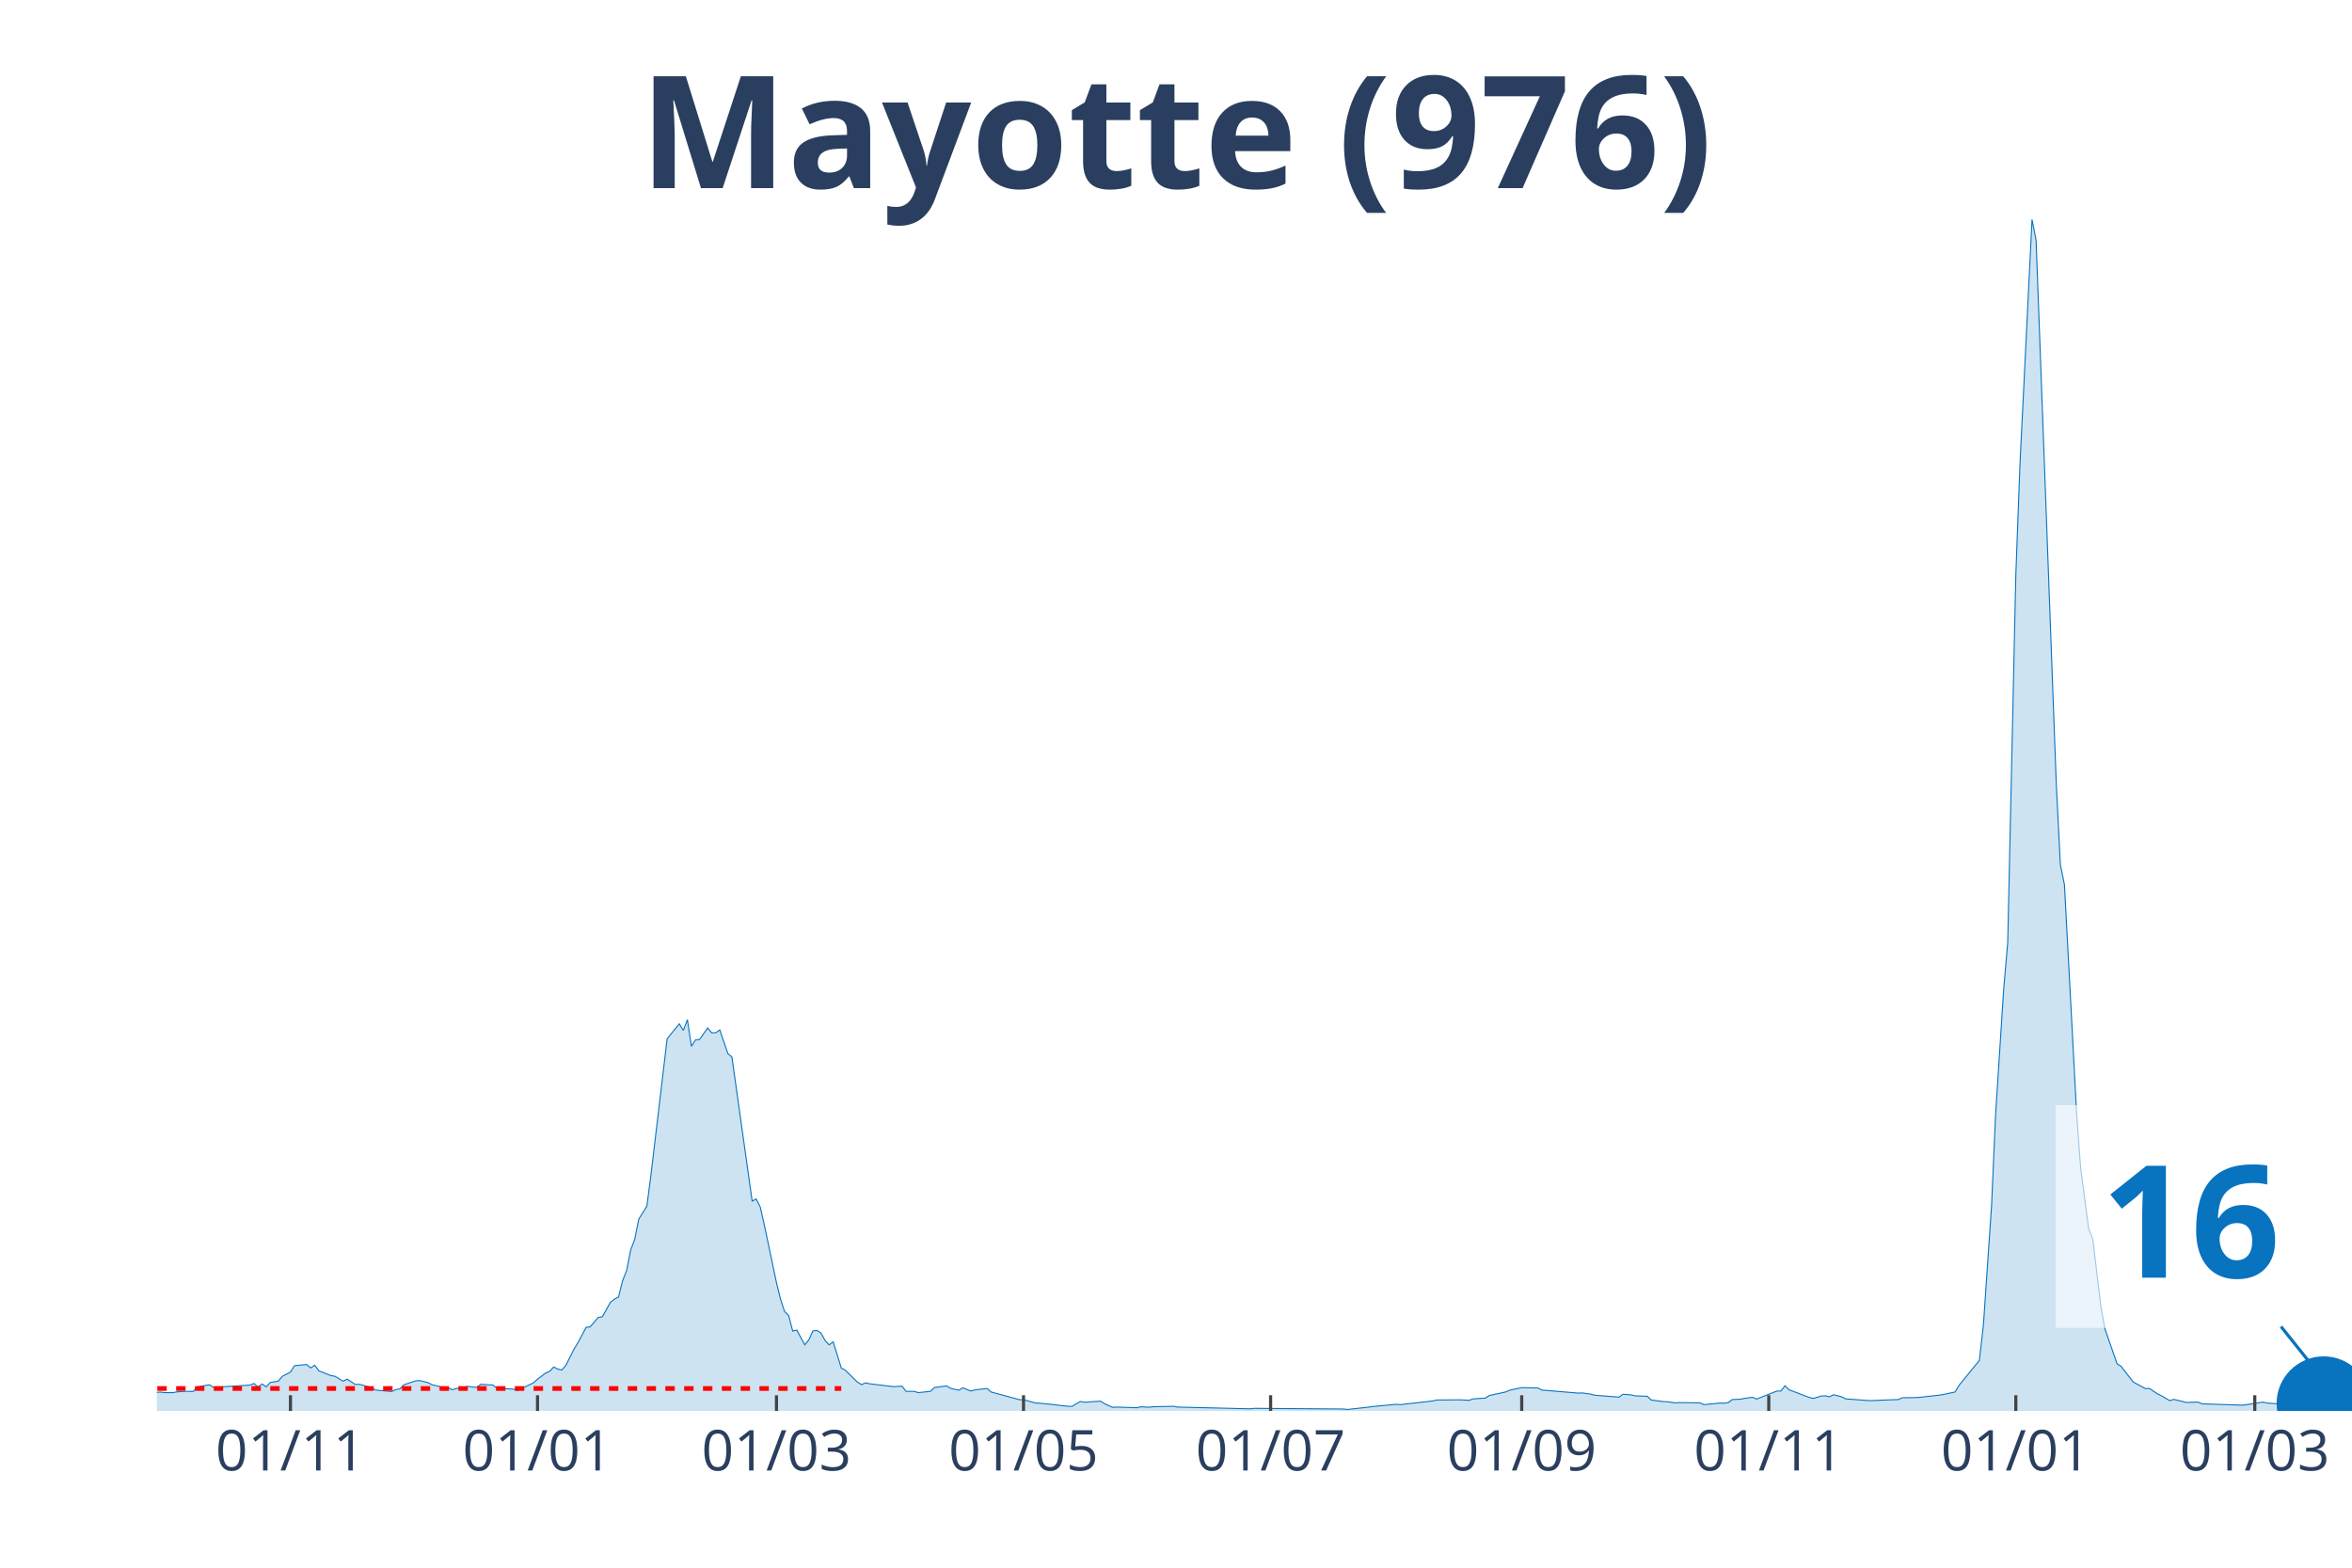
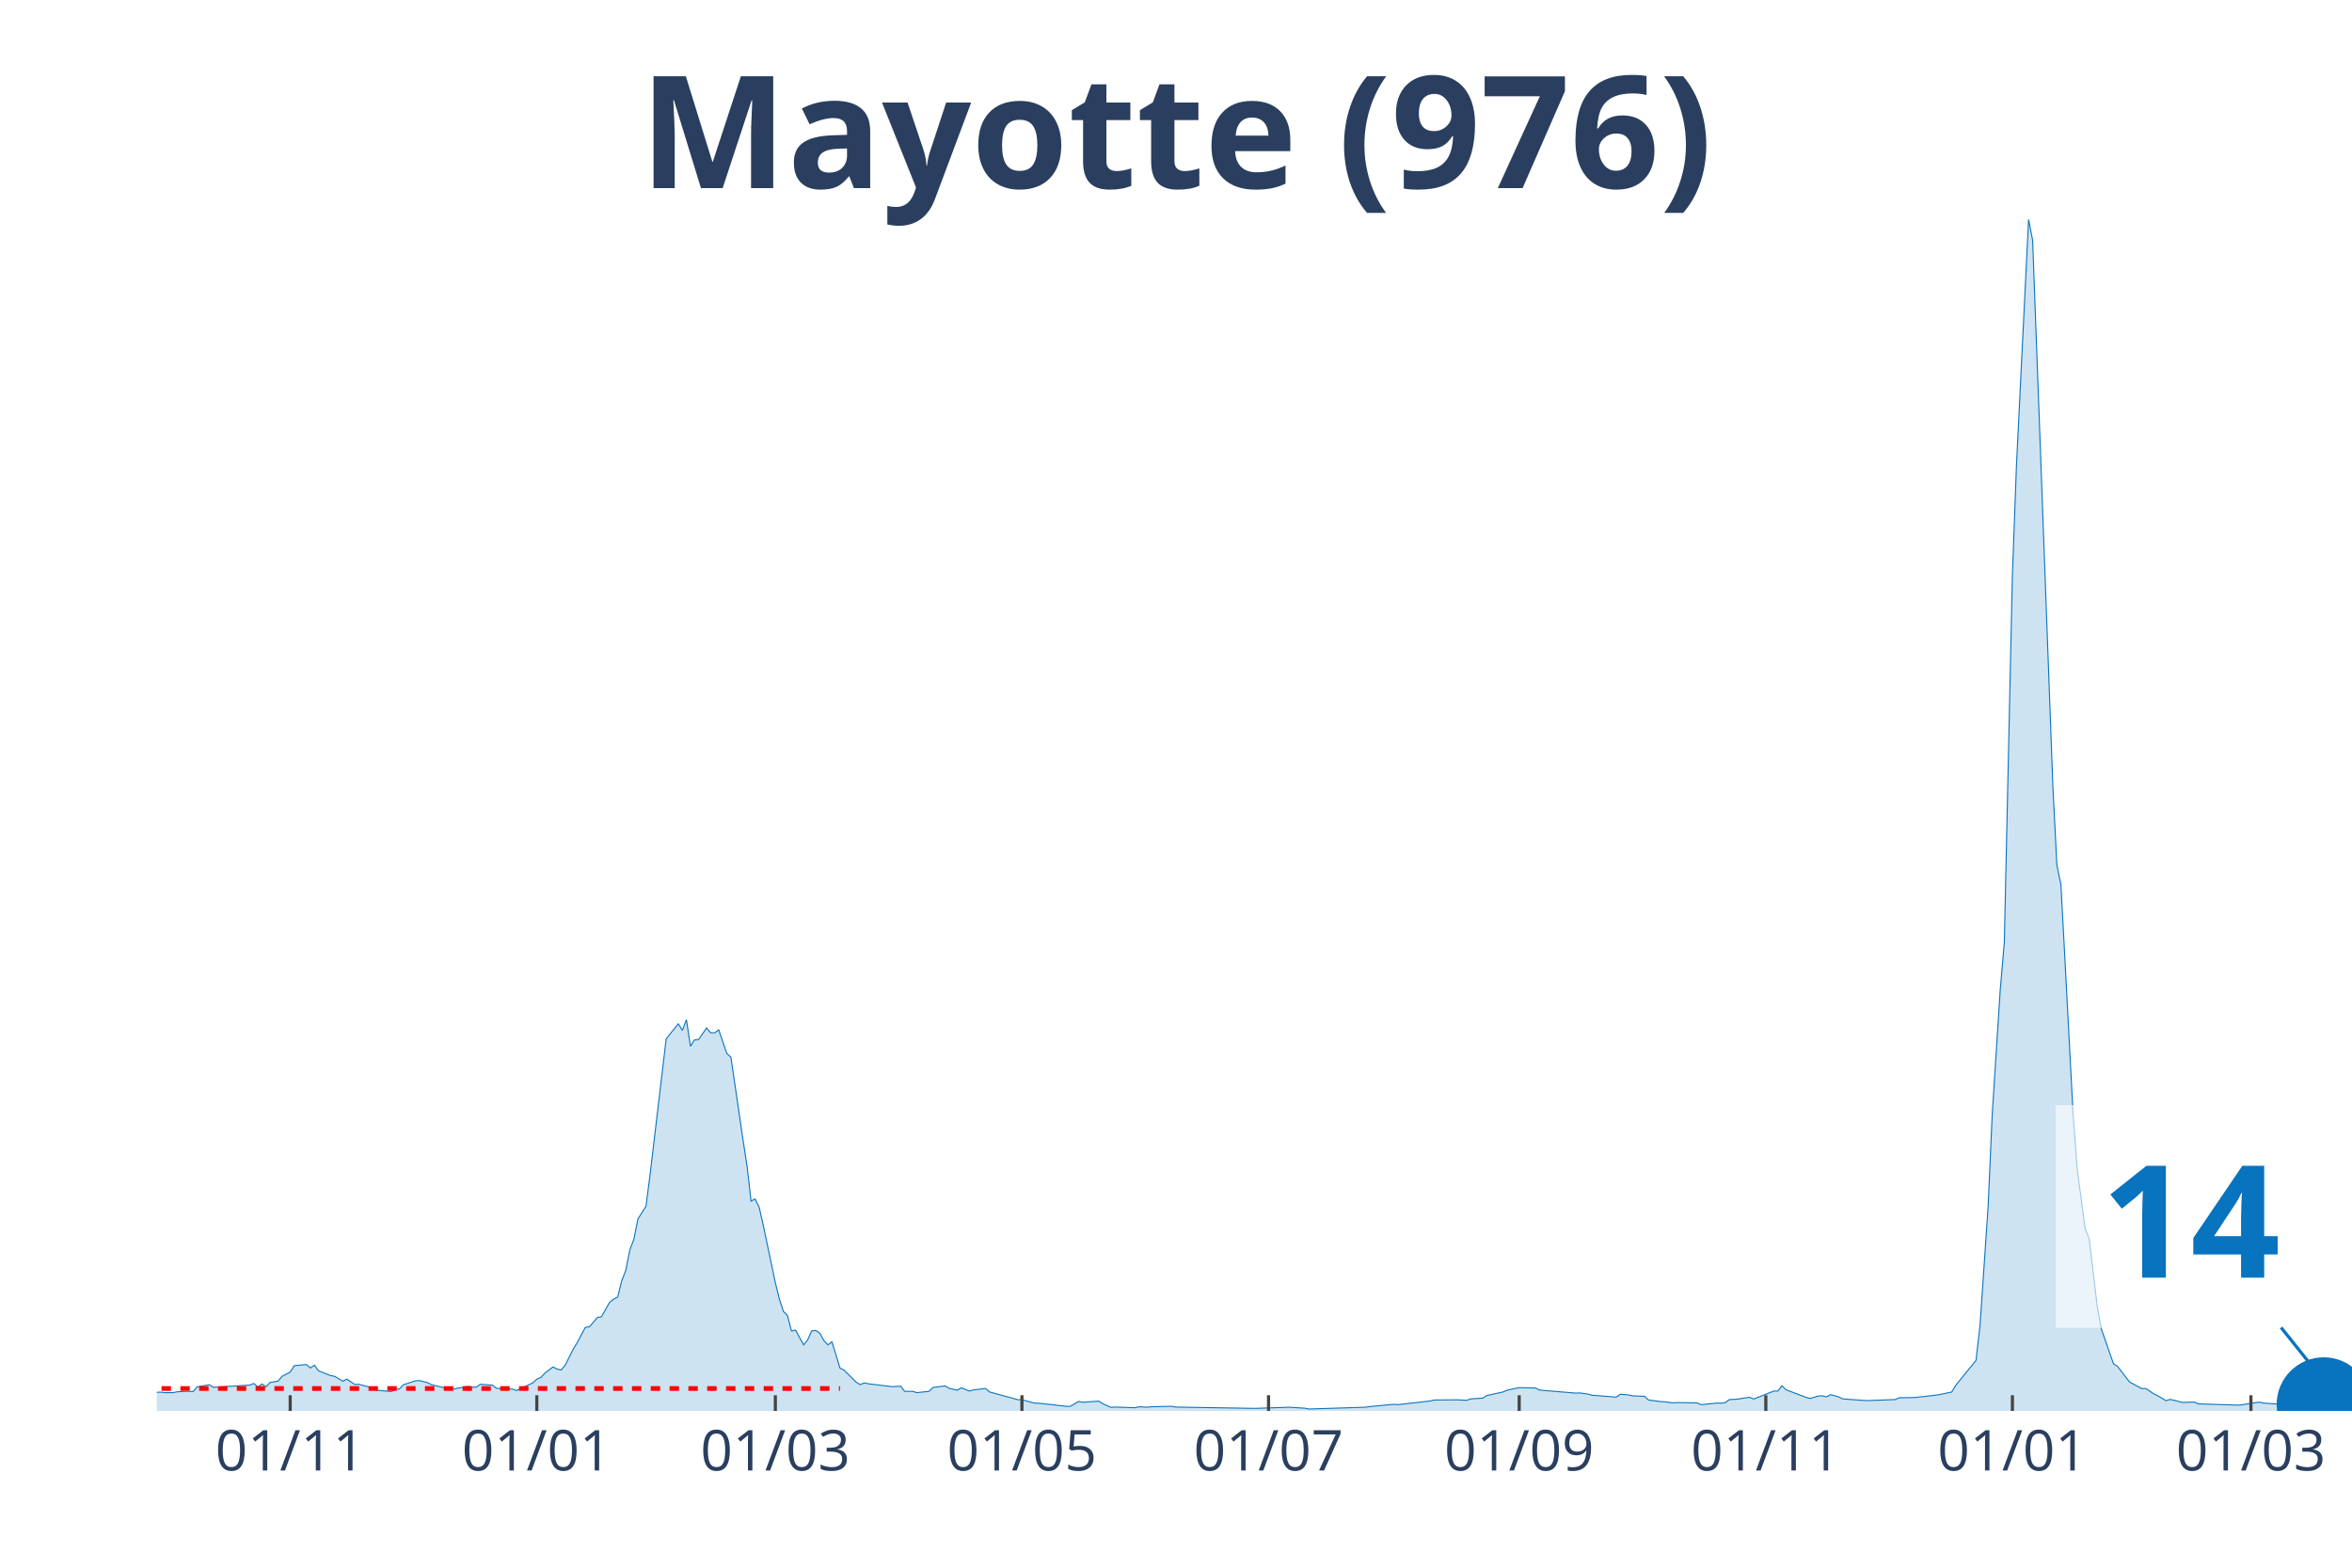
<svg xmlns="http://www.w3.org/2000/svg" class="main-svg" width="1125" height="750" style="" viewBox="0 0 750 500">
  <rect x="0" y="0" width="750" height="500" style="fill: rgb(0, 0, 0); fill-opacity: 0;" />
-   <defs id="defs-fc155b">
+   <defs id="defs-f2c381">
    <g class="clips">
-       <clipPath id="clipfc155bxyplot" class="plotclip">
+       <clipPath id="clipf2c381xyplot" class="plotclip">
        <rect width="700" height="380" />
      </clipPath>
-       <clipPath class="axesclip" id="clipfc155bx">
+       <clipPath class="axesclip" id="clipf2c381x">
        <rect x="50" y="0" width="700" height="500" />
      </clipPath>
-       <clipPath class="axesclip" id="clipfc155by">
+       <clipPath class="axesclip" id="clipf2c381y">
        <rect x="0" y="70" width="750" height="380" />
      </clipPath>
-       <clipPath class="axesclip" id="clipfc155bxy">
+       <clipPath class="axesclip" id="clipf2c381xy">
        <rect x="50" y="70" width="700" height="380" />
      </clipPath>
    </g>
    <g class="gradients" />
  </defs>
  <g class="bglayer">
    <rect class="bg" x="50" y="70" width="700" height="380" style="fill: rgb(0, 0, 0); fill-opacity: 0; stroke-width: 0;" />
  </g>
  <g class="layer-below">
    <g class="imagelayer" />
    <g class="shapelayer" />
  </g>
  <g class="cartesianlayer">
    <g class="subplot xy">
      <g class="layer-subplot">
        <g class="shapelayer" />
        <g class="imagelayer" />
      </g>
      <g class="gridlayer">
        <g class="x">
-           <path class="xgrid crisp" transform="translate(92.62,0)" d="M0,70v380" style="stroke: rgb(255, 255, 255); stroke-opacity: 1; stroke-width: 1px;" />
-           <path class="xgrid crisp" transform="translate(171.4,0)" d="M0,70v380" style="stroke: rgb(255, 255, 255); stroke-opacity: 1; stroke-width: 1px;" />
-           <path class="xgrid crisp" transform="translate(247.6,0)" d="M0,70v380" style="stroke: rgb(255, 255, 255); stroke-opacity: 1; stroke-width: 1px;" />
-           <path class="xgrid crisp" transform="translate(326.38,0)" d="M0,70v380" style="stroke: rgb(255, 255, 255); stroke-opacity: 1; stroke-width: 1px;" />
-           <path class="xgrid crisp" transform="translate(405.17,0)" d="M0,70v380" style="stroke: rgb(255, 255, 255); stroke-opacity: 1; stroke-width: 1px;" />
-           <path class="xgrid crisp" transform="translate(485.24,0)" d="M0,70v380" style="stroke: rgb(255, 255, 255); stroke-opacity: 1; stroke-width: 1px;" />
-           <path class="xgrid crisp" transform="translate(564.02,0)" d="M0,70v380" style="stroke: rgb(255, 255, 255); stroke-opacity: 1; stroke-width: 1px;" />
-           <path class="xgrid crisp" transform="translate(642.8,0)" d="M0,70v380" style="stroke: rgb(255, 255, 255); stroke-opacity: 1; stroke-width: 1px;" />
-           <path class="xgrid crisp" transform="translate(719,0)" d="M0,70v380" style="stroke: rgb(255, 255, 255); stroke-opacity: 1; stroke-width: 1px;" />
+           <path class="xgrid crisp" transform="translate(92.54,0)" d="M0,70v380" style="stroke: rgb(255, 255, 255); stroke-opacity: 1; stroke-width: 1px;" />
+           <path class="xgrid crisp" transform="translate(171.18,0)" d="M0,70v380" style="stroke: rgb(255, 255, 255); stroke-opacity: 1; stroke-width: 1px;" />
+           <path class="xgrid crisp" transform="translate(247.24,0)" d="M0,70v380" style="stroke: rgb(255, 255, 255); stroke-opacity: 1; stroke-width: 1px;" />
+           <path class="xgrid crisp" transform="translate(325.87,0)" d="M0,70v380" style="stroke: rgb(255, 255, 255); stroke-opacity: 1; stroke-width: 1px;" />
+           <path class="xgrid crisp" transform="translate(404.51,0)" d="M0,70v380" style="stroke: rgb(255, 255, 255); stroke-opacity: 1; stroke-width: 1px;" />
+           <path class="xgrid crisp" transform="translate(484.44,0)" d="M0,70v380" style="stroke: rgb(255, 255, 255); stroke-opacity: 1; stroke-width: 1px;" />
+           <path class="xgrid crisp" transform="translate(563.08,0)" d="M0,70v380" style="stroke: rgb(255, 255, 255); stroke-opacity: 1; stroke-width: 1px;" />
+           <path class="xgrid crisp" transform="translate(641.71,0)" d="M0,70v380" style="stroke: rgb(255, 255, 255); stroke-opacity: 1; stroke-width: 1px;" />
+           <path class="xgrid crisp" transform="translate(717.77,0)" d="M0,70v380" style="stroke: rgb(255, 255, 255); stroke-opacity: 1; stroke-width: 1px;" />
        </g>
        <g class="y" />
      </g>
      <g class="zerolinelayer" />
      <path class="xlines-below" />
      <path class="ylines-below" />
      <g class="overlines-below" />
      <g class="xaxislayer-below" />
      <g class="yaxislayer-below" />
      <g class="overaxes-below" />
-       <g class="plot" transform="translate(50, 70)" clip-path="url('#clipfc155bxyplot')">
+       <g class="plot" transform="translate(50, 70)" clip-path="url('#clipf2c381xyplot')">
        <g class="scatterlayer mlayer">
-           <g class="trace scatter traceccd080" style="stroke-miterlimit: 2;">
+           <g class="trace scatter trace566dd7" style="stroke-miterlimit: 2;">
            <g class="fills">
              <g>
-                 <path class="js-fill" d="M678.04,380L-175.65,380L-175.65,378.36L-167.9,379.03L-166.61,377.6L-162.73,372.89L-161.44,368.13L-156.27,362.3L-154.98,363.83L-153.69,364.29L-152.4,368.59L-148.52,373.5L-147.23,373.66L-139.48,373.14L-138.19,373.14L-134.32,374.22L-133.03,374.06L-117.53,374.27L-116.24,374.88L-105.9,377.24L-104.61,376.83L-83.95,375.6L-82.66,375.7L-78.78,375.96L-77.49,375.75L-74.91,376.21L-73.62,376.01L-65.87,375.6L-64.58,376.01L-42.62,375.8L-41.33,375.7L-34.87,374.22L-33.58,374.01L-31,373.3L-29.7,372.84L-25.83,373.96L-24.54,373.96L-14.21,374.93L-12.92,375.19L-5.17,374.78L-3.87,374.17L1.29,374.01L2.58,374.17L5.17,374.17L6.46,373.91L9.04,373.76L10.33,373.76L11.62,373.81L12.92,372.33L16.79,371.66L18.08,372.48L29.7,371.76L31,371.25L32.29,372.38L33.58,371.4L34.87,372.33L36.16,370.94L38.75,370.48L40.04,368.95L42.62,367.62L43.91,365.57L47.79,365.21L49.08,366.29L50.37,365.42L51.66,367.21L55.54,368.74L56.83,368.95L59.41,370.53L60.7,369.87L63.28,371.56L64.58,371.51L68.45,372.53L69.74,373.35L74.91,373.81L76.2,373.2L77.49,372.99L78.78,371.66L82.66,370.38L83.95,370.33L86.53,371L87.82,371.66L91.7,372.58L92.99,372.63L94.28,373.25L95.57,372.84L99.45,372.17L100.74,372.43L102.03,372.43L103.32,371.51L107.2,371.76L108.49,372.79L113.65,373.04L114.94,373.5L120.11,371.05L121.4,369.87L123.99,367.93L125.28,367.36L126.57,365.98L127.86,366.65L129.15,366.95L130.44,365.47L133.03,360.3L134.32,358.2L136.9,353.34L138.19,353.19L140.77,350.17L142.07,349.97L144.65,345.36L145.94,344.34L147.23,343.67L148.52,338.51L149.82,335.18L151.11,328.68L152.4,325.25L153.69,318.81L156.27,314.71L157.56,304.84L162.73,261.35L164.02,259.71L166.61,256.54L167.9,258.64L169.19,255.21L170.48,263.7L171.77,261.66L173.06,261.55L175.65,257.87L176.94,259.4L178.23,259.4L179.52,258.48L182.1,266.01L183.39,267.13L189.85,313.08L191.14,312.41L192.44,315.02L193.73,320.7L197.6,339.12L198.89,344.34L200.18,348.28L201.48,349.56L202.77,354.52L204.06,354.21L206.64,358.92L207.93,357.33L209.23,354.47L210.52,354.32L211.81,355.19L213.1,357.54L214.39,358.92L215.68,357.95L218.27,366.34L219.56,367L223.43,370.84L224.72,371.61L226.01,371.05L227.31,371.35L235.06,372.27L236.35,372.17L237.64,372.12L238.93,373.76L241.51,373.76L242.8,374.17L246.68,373.76L247.97,372.53L251.85,372.02L253.14,372.79L255.72,373.4L257.01,372.63L259.59,373.66L260.89,373.3L264.76,372.84L266.05,373.96L275.09,376.42L276.38,376.42L280.26,377.49L281.55,377.54L286.72,378.06L288.01,378.26L290.59,378.52L291.88,378.52L294.46,376.98L295.76,377.24L300.92,376.88L302.21,377.7L304.8,378.87L306.09,378.77L312.55,378.98L313.84,378.67L316.42,378.82L317.71,378.67L324.17,378.52L325.46,378.77L348.71,379.33L350,379.18L378.41,379.39L379.7,379.54L386.16,378.82L387.45,378.62L395.2,377.9L396.49,378L406.83,376.83L408.12,376.52L414.58,376.47L415.87,376.47L418.45,376.62L419.74,376.16L423.62,375.91L424.91,375.09L430.07,373.96L431.37,373.4L433.95,372.84L435.24,372.58L440.41,372.68L441.7,373.35L453.32,374.32L454.61,374.27L457.2,374.63L458.49,374.99L466.24,375.6L467.53,374.68L470.11,374.88L471.4,375.19L475.28,375.34L476.57,376.52L480.44,377.03L481.73,377.08L484.32,377.44L485.61,377.34L492.07,377.44L493.36,378L498.52,377.49L499.82,377.54L501.11,377.34L502.4,376.37L504.98,376.26L506.27,376.01L508.86,375.65L510.15,376.21L516.61,373.66L517.9,373.66L519.19,371.97L520.48,373.25L526.94,375.7L528.23,376.01L530.81,375.24L532.1,375.19L533.39,375.5L534.69,374.83L537.27,375.5L538.56,376.16L546.31,376.73L547.6,376.67L555.35,376.37L556.64,375.8L560.52,375.75L561.81,375.7L568.27,374.99L569.56,374.78L573.43,373.96L574.72,371.81L581.18,363.88L582.47,352.58L585.06,314.61L586.35,285.5L588.93,245.49L590.22,230.6L592.8,113.48L594.1,78.54L597.97,0L599.26,6.6L605.72,180.46L607.01,205.89L608.3,212.13L609.59,236.18L612.18,285.09L613.47,302.54L616.05,321.98L617.34,325.15L619.93,346.79L621.22,353.85L625.09,364.96L626.38,365.78L628.97,369.15L630.26,370.79L634.13,372.89L635.42,372.84L638.01,374.58L639.3,375.19L641.88,376.73L643.17,376.32L645.76,376.93L647.05,377.29L650.92,377.19L652.21,377.75L665.13,378.16L666.42,378L671.59,377.19L672.88,377.49L678.04,377.85" style="fill: rgb(8, 115, 191); fill-opacity: 0.2; stroke-width: 0;" />
+                 <path class="js-fill" d="M678.08,380L-175.32,380L-175.32,378.36L-167.59,379.03L-166.3,377.6L-162.43,372.89L-161.14,368.13L-155.99,362.3L-154.7,363.83L-153.41,364.29L-152.12,368.59L-148.25,373.5L-146.96,373.66L-139.23,373.14L-137.94,373.14L-134.07,374.22L-132.78,374.06L-117.31,374.27L-116.02,374.88L-105.71,377.24L-104.42,376.83L-83.79,375.6L-82.5,375.7L-78.64,375.96L-77.35,375.75L-74.77,376.21L-73.48,376.01L-65.75,375.6L-64.46,376.01L-42.54,375.8L-41.25,375.7L-34.81,374.22L-33.52,374.01L-30.94,373.3L-29.65,372.84L-25.78,373.96L-24.49,373.96L-14.18,374.93L-12.89,375.19L-5.16,374.78L-3.87,374.17L1.29,374.01L2.58,374.17L5.16,374.17L6.45,373.91L9.02,373.76L10.31,373.76L11.6,373.81L12.89,372.33L16.76,371.66L18.05,372.48L29.65,371.76L30.94,371.25L32.23,372.38L33.52,371.4L34.81,372.33L36.1,370.94L38.67,370.48L39.96,368.95L42.54,367.62L43.83,365.57L47.7,365.21L48.99,366.29L50.28,365.42L51.57,367.21L55.43,368.74L56.72,368.95L59.3,370.53L60.59,369.87L63.17,371.56L64.46,371.51L68.32,372.53L69.61,373.35L74.77,373.81L76.06,373.2L77.35,372.99L78.64,371.66L82.5,370.38L83.79,370.33L86.37,371L87.66,371.66L91.53,372.58L92.82,372.63L94.11,373.25L95.4,372.84L99.26,372.17L100.55,372.43L101.84,372.43L103.13,371.51L107,371.76L108.29,372.79L113.44,373.04L114.73,373.5L119.89,371.05L121.18,369.87L122.47,369.31L123.76,367.93L126.34,365.98L127.62,366.65L128.91,366.95L130.2,365.47L132.78,360.3L134.07,358.2L136.65,353.34L137.94,353.19L140.52,350.17L141.8,349.97L144.38,345.36L145.67,344.34L146.96,343.67L148.25,338.51L149.54,335.18L150.83,328.68L152.12,325.25L153.41,318.81L155.99,314.71L157.27,304.84L162.43,261.35L163.72,259.71L166.3,256.54L167.59,258.64L168.88,255.21L170.17,263.7L171.45,261.66L172.74,261.55L175.32,257.87L176.61,259.4L177.9,259.4L179.19,258.48L181.77,266.01L183.06,267.13L186.92,293.48L188.21,301.87L189.5,313.08L190.79,312.41L192.08,315.02L193.37,320.7L197.24,339.12L198.53,344.34L199.82,348.28L201.1,349.56L202.39,354.52L203.68,354.21L206.26,358.92L207.55,357.33L208.84,354.47L210.13,354.32L211.42,355.19L212.71,357.54L214,358.92L215.29,357.95L217.86,366.34L219.15,367L223.02,370.84L224.31,371.61L225.6,371.05L226.89,371.35L234.62,372.27L235.91,372.17L237.2,372.12L238.49,373.76L241.07,373.76L242.36,374.17L246.22,373.76L247.51,372.53L251.38,372.02L252.67,372.79L255.25,373.4L256.54,372.63L259.12,373.66L260.41,373.3L264.27,372.84L265.56,373.96L274.59,376.42L275.87,376.42L279.74,377.49L281.03,377.54L286.19,378.06L287.48,378.26L290.06,378.52L291.34,378.52L293.92,376.98L295.21,377.24L300.37,376.88L301.66,377.7L304.24,378.87L305.52,378.77L311.97,378.98L313.26,378.67L315.84,378.82L317.13,378.67L323.57,378.52L324.86,378.77L349.36,379.18L350.64,379.18L359.67,378.87L360.96,378.82L366.11,379.13L367.4,379.39L385.45,378.82L386.74,378.62L394.48,377.9L395.76,378L406.08,376.83L407.37,376.52L413.81,376.47L415.1,376.47L417.68,376.62L418.97,376.16L422.84,375.91L424.13,375.09L429.28,373.96L430.57,373.4L433.15,372.84L434.44,372.58L439.59,372.68L440.88,373.35L452.49,374.32L453.78,374.27L456.35,374.63L457.64,374.99L465.38,375.6L466.67,374.68L469.24,374.88L470.53,375.19L474.4,375.34L475.69,376.52L479.56,377.03L480.85,377.08L483.43,377.44L484.71,377.34L491.16,377.44L492.45,378L497.61,377.49L498.9,377.54L500.18,377.34L501.47,376.37L504.05,376.26L505.34,376.01L507.92,375.65L509.21,376.21L515.65,373.66L516.94,373.66L518.23,371.97L519.52,373.25L525.97,375.7L527.26,376.01L529.83,375.24L531.12,375.19L532.41,375.5L533.7,374.83L536.28,375.5L537.57,376.16L545.3,376.73L546.59,376.67L554.33,376.37L555.62,375.8L559.48,375.75L560.77,375.7L567.22,374.99L568.51,374.78L572.38,373.96L573.66,371.81L580.11,363.88L581.4,352.58L583.98,314.61L585.27,285.5L587.85,245.49L589.13,230.6L591.71,113.48L593,78.54L596.87,0L598.16,6.6L604.6,180.46L605.89,205.89L607.18,212.13L608.47,236.18L611.05,285.09L612.34,302.54L614.92,321.98L616.21,325.15L618.78,346.79L620.07,353.85L623.94,364.96L625.23,365.78L627.81,369.15L629.1,370.79L632.97,372.89L634.25,372.84L636.83,374.58L638.12,375.19L640.7,376.73L641.99,376.32L644.57,376.93L645.86,377.29L649.72,377.19L651.01,377.75L663.9,378.16L665.19,378L670.35,377.19L671.64,377.49L676.8,377.85L678.08,377.9" style="fill: rgb(8, 115, 191); fill-opacity: 0.2; stroke-width: 0;" />
              </g>
            </g>
            <g class="errorbars" />
            <g class="lines">
-               <path class="js-line" d="M-175.65,378.36L-167.9,379.03L-166.61,377.6L-162.73,372.89L-161.44,368.13L-156.27,362.3L-154.98,363.83L-153.69,364.29L-152.4,368.59L-148.52,373.5L-147.23,373.66L-139.48,373.14L-138.19,373.14L-134.32,374.22L-133.03,374.06L-117.53,374.27L-116.24,374.88L-105.9,377.24L-104.61,376.83L-83.95,375.6L-82.66,375.7L-78.78,375.96L-77.49,375.75L-74.91,376.21L-73.62,376.01L-65.87,375.6L-64.58,376.01L-42.62,375.8L-41.33,375.7L-34.87,374.22L-33.58,374.01L-31,373.3L-29.7,372.84L-25.83,373.96L-24.54,373.96L-14.21,374.93L-12.92,375.19L-5.17,374.78L-3.87,374.17L1.29,374.01L2.58,374.17L5.17,374.17L6.46,373.91L9.04,373.76L10.33,373.76L11.62,373.81L12.92,372.33L16.79,371.66L18.08,372.48L29.7,371.76L31,371.25L32.29,372.38L33.58,371.4L34.87,372.33L36.16,370.94L38.75,370.48L40.04,368.95L42.62,367.62L43.91,365.57L47.79,365.21L49.08,366.29L50.37,365.42L51.66,367.21L55.54,368.74L56.83,368.95L59.41,370.53L60.7,369.87L63.28,371.56L64.58,371.51L68.45,372.53L69.74,373.35L74.91,373.81L76.2,373.2L77.49,372.99L78.78,371.66L82.66,370.38L83.95,370.33L86.53,371L87.82,371.66L91.7,372.58L92.99,372.63L94.28,373.25L95.57,372.84L99.45,372.17L100.74,372.43L102.03,372.43L103.32,371.51L107.2,371.76L108.49,372.79L113.65,373.04L114.94,373.5L120.11,371.05L121.4,369.87L123.99,367.93L125.28,367.36L126.57,365.98L127.86,366.65L129.15,366.95L130.44,365.47L133.03,360.3L134.32,358.2L136.9,353.34L138.19,353.19L140.77,350.17L142.07,349.97L144.65,345.36L145.94,344.34L147.23,343.67L148.52,338.51L149.82,335.18L151.11,328.68L152.4,325.25L153.69,318.81L156.27,314.71L157.56,304.84L162.73,261.35L164.02,259.71L166.61,256.54L167.9,258.64L169.19,255.21L170.48,263.7L171.77,261.66L173.06,261.55L175.65,257.87L176.94,259.4L178.23,259.4L179.52,258.48L182.1,266.01L183.39,267.13L189.85,313.08L191.14,312.41L192.44,315.02L193.73,320.7L197.6,339.12L198.89,344.34L200.18,348.28L201.48,349.56L202.77,354.52L204.06,354.21L206.64,358.92L207.93,357.33L209.23,354.47L210.52,354.32L211.81,355.19L213.1,357.54L214.39,358.92L215.68,357.95L218.27,366.34L219.56,367L223.43,370.84L224.72,371.61L226.01,371.05L227.31,371.35L235.06,372.27L236.35,372.17L237.64,372.12L238.93,373.76L241.51,373.76L242.8,374.17L246.68,373.76L247.97,372.53L251.85,372.02L253.14,372.79L255.72,373.4L257.01,372.63L259.59,373.66L260.89,373.3L264.76,372.84L266.05,373.96L275.09,376.42L276.38,376.42L280.26,377.49L281.55,377.54L286.72,378.06L288.01,378.26L290.59,378.52L291.88,378.52L294.46,376.98L295.76,377.24L300.92,376.88L302.21,377.7L304.8,378.87L306.09,378.77L312.55,378.98L313.84,378.67L316.42,378.82L317.71,378.67L324.17,378.52L325.46,378.77L348.71,379.33L350,379.18L378.41,379.39L379.7,379.54L386.16,378.82L387.45,378.62L395.2,377.9L396.49,378L406.83,376.83L408.12,376.52L414.58,376.47L415.87,376.47L418.45,376.62L419.74,376.16L423.62,375.91L424.91,375.09L430.07,373.96L431.37,373.4L433.95,372.84L435.24,372.58L440.41,372.68L441.7,373.35L453.32,374.32L454.61,374.27L457.2,374.63L458.49,374.99L466.24,375.6L467.53,374.68L470.11,374.88L471.4,375.19L475.28,375.34L476.57,376.52L480.44,377.03L481.73,377.08L484.32,377.44L485.61,377.34L492.07,377.44L493.36,378L498.52,377.49L499.82,377.54L501.11,377.34L502.4,376.37L504.98,376.26L506.27,376.01L508.86,375.65L510.15,376.21L516.61,373.66L517.9,373.66L519.19,371.97L520.48,373.25L526.94,375.7L528.23,376.01L530.81,375.24L532.1,375.19L533.39,375.5L534.69,374.83L537.27,375.5L538.56,376.16L546.31,376.73L547.6,376.67L555.35,376.37L556.64,375.8L560.52,375.75L561.81,375.7L568.27,374.99L569.56,374.78L573.43,373.96L574.72,371.81L581.18,363.88L582.47,352.58L585.06,314.61L586.35,285.5L588.93,245.49L590.22,230.6L592.8,113.48L594.1,78.54L597.97,0L599.26,6.6L605.72,180.46L607.01,205.89L608.3,212.13L609.59,236.18L612.18,285.09L613.47,302.54L616.05,321.98L617.34,325.15L619.93,346.79L621.22,353.85L625.09,364.96L626.38,365.78L628.97,369.15L630.26,370.79L634.13,372.89L635.42,372.84L638.01,374.58L639.3,375.19L641.88,376.73L643.17,376.32L645.76,376.93L647.05,377.29L650.92,377.19L652.21,377.75L665.13,378.16L666.42,378L671.59,377.19L672.88,377.49L678.04,377.85" style="vector-effect: non-scaling-stroke; fill: none; stroke: rgb(8, 115, 191); stroke-opacity: 1; stroke-width: 0.5px; opacity: 1;" />
+               <path class="js-line" d="M-175.32,378.36L-167.59,379.03L-166.3,377.6L-162.43,372.89L-161.14,368.13L-155.99,362.3L-154.7,363.83L-153.41,364.29L-152.12,368.59L-148.25,373.5L-146.96,373.66L-139.23,373.14L-137.94,373.14L-134.07,374.22L-132.78,374.06L-117.31,374.27L-116.02,374.88L-105.71,377.24L-104.42,376.83L-83.79,375.6L-82.5,375.7L-78.64,375.96L-77.35,375.75L-74.77,376.21L-73.48,376.01L-65.75,375.6L-64.46,376.01L-42.54,375.8L-41.25,375.7L-34.81,374.22L-33.52,374.01L-30.94,373.3L-29.65,372.84L-25.78,373.96L-24.49,373.96L-14.18,374.93L-12.89,375.19L-5.16,374.78L-3.87,374.17L1.29,374.01L2.58,374.17L5.16,374.17L6.45,373.91L9.02,373.76L10.31,373.76L11.6,373.81L12.89,372.33L16.76,371.66L18.05,372.48L29.65,371.76L30.94,371.25L32.23,372.38L33.52,371.4L34.81,372.33L36.1,370.94L38.67,370.48L39.96,368.95L42.54,367.62L43.83,365.57L47.7,365.21L48.99,366.29L50.28,365.42L51.57,367.21L55.43,368.74L56.72,368.95L59.3,370.53L60.59,369.87L63.17,371.56L64.46,371.51L68.32,372.53L69.61,373.35L74.77,373.81L76.06,373.2L77.35,372.99L78.64,371.66L82.5,370.38L83.79,370.33L86.37,371L87.66,371.66L91.53,372.58L92.82,372.63L94.11,373.25L95.4,372.84L99.26,372.17L100.55,372.43L101.84,372.43L103.13,371.51L107,371.76L108.29,372.79L113.44,373.04L114.73,373.5L119.89,371.05L121.18,369.87L122.47,369.31L123.76,367.93L126.34,365.98L127.62,366.65L128.91,366.95L130.2,365.47L132.78,360.3L134.07,358.2L136.65,353.34L137.94,353.19L140.52,350.17L141.8,349.97L144.38,345.36L145.67,344.34L146.96,343.67L148.25,338.51L149.54,335.18L150.83,328.68L152.12,325.25L153.41,318.81L155.99,314.71L157.27,304.84L162.43,261.35L163.72,259.71L166.3,256.54L167.59,258.64L168.88,255.21L170.17,263.7L171.45,261.66L172.74,261.55L175.32,257.87L176.61,259.4L177.9,259.4L179.19,258.48L181.77,266.01L183.06,267.13L186.92,293.48L188.21,301.87L189.5,313.08L190.79,312.41L192.08,315.02L193.37,320.7L197.24,339.12L198.53,344.34L199.82,348.28L201.1,349.56L202.39,354.52L203.68,354.21L206.26,358.92L207.55,357.33L208.84,354.47L210.13,354.32L211.42,355.19L212.71,357.54L214,358.92L215.29,357.95L217.86,366.34L219.15,367L223.02,370.84L224.31,371.61L225.6,371.05L226.89,371.35L234.62,372.27L235.91,372.17L237.2,372.12L238.49,373.76L241.07,373.76L242.36,374.17L246.22,373.76L247.51,372.53L251.38,372.02L252.67,372.79L255.25,373.4L256.54,372.63L259.12,373.66L260.41,373.3L264.27,372.84L265.56,373.96L274.59,376.42L275.87,376.42L279.74,377.49L281.03,377.54L286.19,378.06L287.48,378.26L290.06,378.52L291.34,378.52L293.92,376.98L295.21,377.24L300.37,376.88L301.66,377.7L304.24,378.87L305.52,378.77L311.97,378.98L313.26,378.67L315.84,378.82L317.13,378.67L323.57,378.52L324.86,378.77L349.36,379.18L350.64,379.18L359.67,378.87L360.96,378.82L366.11,379.13L367.4,379.39L385.45,378.82L386.74,378.62L394.48,377.9L395.76,378L406.08,376.83L407.37,376.52L413.81,376.47L415.1,376.47L417.68,376.62L418.97,376.16L422.84,375.91L424.13,375.09L429.28,373.96L430.57,373.4L433.15,372.84L434.44,372.58L439.59,372.68L440.88,373.35L452.49,374.32L453.78,374.27L456.35,374.63L457.64,374.99L465.38,375.6L466.67,374.68L469.24,374.88L470.53,375.19L474.4,375.34L475.69,376.52L479.56,377.03L480.85,377.08L483.43,377.44L484.71,377.34L491.16,377.44L492.45,378L497.61,377.49L498.9,377.54L500.18,377.34L501.47,376.37L504.05,376.26L505.34,376.01L507.92,375.65L509.21,376.21L515.65,373.66L516.94,373.66L518.23,371.97L519.52,373.25L525.97,375.7L527.26,376.01L529.83,375.24L531.12,375.19L532.41,375.5L533.7,374.83L536.28,375.5L537.57,376.16L545.3,376.73L546.59,376.67L554.33,376.37L555.62,375.8L559.48,375.75L560.77,375.7L567.22,374.99L568.51,374.78L572.38,373.96L573.66,371.81L580.11,363.88L581.4,352.58L583.98,314.61L585.27,285.5L587.85,245.49L589.13,230.6L591.71,113.48L593,78.54L596.87,0L598.16,6.6L604.6,180.46L605.89,205.89L607.18,212.13L608.47,236.18L611.05,285.09L612.34,302.54L614.92,321.98L616.21,325.15L618.78,346.79L620.07,353.85L623.94,364.96L625.23,365.78L627.81,369.15L629.1,370.79L632.97,372.89L634.25,372.84L636.83,374.58L638.12,375.19L640.7,376.73L641.99,376.32L644.57,376.93L645.86,377.29L649.72,377.19L651.01,377.75L663.9,378.16L665.19,378L670.35,377.19L671.64,377.49L676.8,377.85L678.08,377.9" style="vector-effect: non-scaling-stroke; fill: none; stroke: rgb(8, 115, 191); stroke-opacity: 1; stroke-width: 0.5px; opacity: 1;" />
            </g>
            <g class="points" />
            <g class="text" />
          </g>
-           <g class="trace scatter tracea6826c" style="stroke-miterlimit: 2;">
+           <g class="trace scatter trace49cbf6" style="stroke-miterlimit: 2;">
            <g class="fills">
              <g>
-                 <path class="js-fill" d="M690.96,380L678.04,380L678.04,377.85L683.21,377.49L684.5,377.29L690.96,377.6" style="fill: rgb(8, 115, 191); fill-opacity: 0.4; stroke-width: 0;" />
+                 <path class="js-fill" d="M690.98,380L678.08,380L678.08,377.9L689.69,377.6L690.98,377.9" style="fill: rgb(8, 115, 191); fill-opacity: 0.4; stroke-width: 0;" />
              </g>
            </g>
            <g class="errorbars" />
            <g class="lines">
-               <path class="js-line" d="M678.04,377.85L683.21,377.49L684.5,377.29L690.96,377.6" style="vector-effect: non-scaling-stroke; fill: none; stroke: rgb(8, 115, 191); stroke-opacity: 1; stroke-width: 2px; opacity: 1;" />
+               <path class="js-line" d="M678.08,377.9L689.69,377.6L690.98,377.9" style="vector-effect: non-scaling-stroke; fill: none; stroke: rgb(8, 115, 191); stroke-opacity: 1; stroke-width: 2px; opacity: 1;" />
            </g>
            <g class="points" />
            <g class="text" />
          </g>
-           <g class="trace scatter traceae0ace" style="stroke-miterlimit: 2; opacity: 1;">
+           <g class="trace scatter tracec88815" style="stroke-miterlimit: 2; opacity: 1;">
            <g class="fills" />
            <g class="errorbars" />
            <g class="lines" />
            <g class="points">
-               <path class="point" transform="translate(690.96,377.6)" d="M15,0A15,15 0 1,1 0,-15A15,15 0 0,1 15,0Z" style="opacity: 1; stroke-width: 0px; fill: rgb(8, 115, 191); fill-opacity: 1;" />
+               <path class="point" transform="translate(690.98,377.9)" d="M15,0A15,15 0 1,1 0,-15A15,15 0 0,1 15,0Z" style="opacity: 1; stroke-width: 0px; fill: rgb(8, 115, 191); fill-opacity: 1;" />
            </g>
            <g class="text" />
          </g>
        </g>
      </g>
      <g class="overplot" />
      <path class="xlines-above crisp" style="fill: none; stroke-width: 1px; stroke: rgb(0, 0, 0); stroke-opacity: 0;" d="" />
      <path class="ylines-above crisp" style="fill: none;" d="M0,0" />
      <g class="overlines-above" />
      <g class="xaxislayer-above">
-         <path class="xtick ticks crisp" d="M0,450v-5" transform="translate(92.62,0)" style="stroke: rgb(68, 68, 68); stroke-opacity: 1; stroke-width: 1px;" />
-         <path class="xtick ticks crisp" d="M0,450v-5" transform="translate(171.4,0)" style="stroke: rgb(68, 68, 68); stroke-opacity: 1; stroke-width: 1px;" />
-         <path class="xtick ticks crisp" d="M0,450v-5" transform="translate(247.6,0)" style="stroke: rgb(68, 68, 68); stroke-opacity: 1; stroke-width: 1px;" />
-         <path class="xtick ticks crisp" d="M0,450v-5" transform="translate(326.38,0)" style="stroke: rgb(68, 68, 68); stroke-opacity: 1; stroke-width: 1px;" />
-         <path class="xtick ticks crisp" d="M0,450v-5" transform="translate(405.17,0)" style="stroke: rgb(68, 68, 68); stroke-opacity: 1; stroke-width: 1px;" />
-         <path class="xtick ticks crisp" d="M0,450v-5" transform="translate(485.24,0)" style="stroke: rgb(68, 68, 68); stroke-opacity: 1; stroke-width: 1px;" />
-         <path class="xtick ticks crisp" d="M0,450v-5" transform="translate(564.02,0)" style="stroke: rgb(68, 68, 68); stroke-opacity: 1; stroke-width: 1px;" />
-         <path class="xtick ticks crisp" d="M0,450v-5" transform="translate(642.8,0)" style="stroke: rgb(68, 68, 68); stroke-opacity: 1; stroke-width: 1px;" />
-         <path class="xtick ticks crisp" d="M0,450v-5" transform="translate(719,0)" style="stroke: rgb(68, 68, 68); stroke-opacity: 1; stroke-width: 1px;" />
+         <path class="xtick ticks crisp" d="M0,450v-5" transform="translate(92.54,0)" style="stroke: rgb(68, 68, 68); stroke-opacity: 1; stroke-width: 1px;" />
+         <path class="xtick ticks crisp" d="M0,450v-5" transform="translate(171.18,0)" style="stroke: rgb(68, 68, 68); stroke-opacity: 1; stroke-width: 1px;" />
+         <path class="xtick ticks crisp" d="M0,450v-5" transform="translate(247.24,0)" style="stroke: rgb(68, 68, 68); stroke-opacity: 1; stroke-width: 1px;" />
+         <path class="xtick ticks crisp" d="M0,450v-5" transform="translate(325.87,0)" style="stroke: rgb(68, 68, 68); stroke-opacity: 1; stroke-width: 1px;" />
+         <path class="xtick ticks crisp" d="M0,450v-5" transform="translate(404.51,0)" style="stroke: rgb(68, 68, 68); stroke-opacity: 1; stroke-width: 1px;" />
+         <path class="xtick ticks crisp" d="M0,450v-5" transform="translate(484.44,0)" style="stroke: rgb(68, 68, 68); stroke-opacity: 1; stroke-width: 1px;" />
+         <path class="xtick ticks crisp" d="M0,450v-5" transform="translate(563.08,0)" style="stroke: rgb(68, 68, 68); stroke-opacity: 1; stroke-width: 1px;" />
+         <path class="xtick ticks crisp" d="M0,450v-5" transform="translate(641.71,0)" style="stroke: rgb(68, 68, 68); stroke-opacity: 1; stroke-width: 1px;" />
+         <path class="xtick ticks crisp" d="M0,450v-5" transform="translate(717.77,0)" style="stroke: rgb(68, 68, 68); stroke-opacity: 1; stroke-width: 1px;" />
        <g class="xtick">
-           <text text-anchor="middle" x="0" y="469" transform="translate(92.62,0)" style="font-family: 'Open Sans', verdana, arial, sans-serif; font-size: 18px; fill: rgb(42, 63, 95); fill-opacity: 1; white-space: pre;">01/11</text>
+           <text text-anchor="middle" x="0" y="469" transform="translate(92.54,0)" style="font-family: 'Open Sans', verdana, arial, sans-serif; font-size: 18px; fill: rgb(42, 63, 95); fill-opacity: 1; white-space: pre;">01/11</text>
        </g>
        <g class="xtick">
-           <text text-anchor="middle" x="0" y="469" transform="translate(171.4,0)" style="font-family: 'Open Sans', verdana, arial, sans-serif; font-size: 18px; fill: rgb(42, 63, 95); fill-opacity: 1; white-space: pre;">01/01</text>
+           <text text-anchor="middle" x="0" y="469" transform="translate(171.18,0)" style="font-family: 'Open Sans', verdana, arial, sans-serif; font-size: 18px; fill: rgb(42, 63, 95); fill-opacity: 1; white-space: pre;">01/01</text>
        </g>
        <g class="xtick">
-           <text text-anchor="middle" x="0" y="469" transform="translate(247.6,0)" style="font-family: 'Open Sans', verdana, arial, sans-serif; font-size: 18px; fill: rgb(42, 63, 95); fill-opacity: 1; white-space: pre;">01/03</text>
+           <text text-anchor="middle" x="0" y="469" transform="translate(247.24,0)" style="font-family: 'Open Sans', verdana, arial, sans-serif; font-size: 18px; fill: rgb(42, 63, 95); fill-opacity: 1; white-space: pre;">01/03</text>
        </g>
        <g class="xtick">
-           <text text-anchor="middle" x="0" y="469" transform="translate(326.38,0)" style="font-family: 'Open Sans', verdana, arial, sans-serif; font-size: 18px; fill: rgb(42, 63, 95); fill-opacity: 1; white-space: pre;">01/05</text>
+           <text text-anchor="middle" x="0" y="469" transform="translate(325.87,0)" style="font-family: 'Open Sans', verdana, arial, sans-serif; font-size: 18px; fill: rgb(42, 63, 95); fill-opacity: 1; white-space: pre;">01/05</text>
        </g>
        <g class="xtick">
-           <text text-anchor="middle" x="0" y="469" transform="translate(405.17,0)" style="font-family: 'Open Sans', verdana, arial, sans-serif; font-size: 18px; fill: rgb(42, 63, 95); fill-opacity: 1; white-space: pre;">01/07</text>
+           <text text-anchor="middle" x="0" y="469" transform="translate(404.51,0)" style="font-family: 'Open Sans', verdana, arial, sans-serif; font-size: 18px; fill: rgb(42, 63, 95); fill-opacity: 1; white-space: pre;">01/07</text>
        </g>
        <g class="xtick">
-           <text text-anchor="middle" x="0" y="469" transform="translate(485.24,0)" style="font-family: 'Open Sans', verdana, arial, sans-serif; font-size: 18px; fill: rgb(42, 63, 95); fill-opacity: 1; white-space: pre;">01/09</text>
+           <text text-anchor="middle" x="0" y="469" transform="translate(484.44,0)" style="font-family: 'Open Sans', verdana, arial, sans-serif; font-size: 18px; fill: rgb(42, 63, 95); fill-opacity: 1; white-space: pre;">01/09</text>
        </g>
        <g class="xtick">
-           <text text-anchor="middle" x="0" y="469" transform="translate(564.02,0)" style="font-family: 'Open Sans', verdana, arial, sans-serif; font-size: 18px; fill: rgb(42, 63, 95); fill-opacity: 1; white-space: pre;">01/11</text>
+           <text text-anchor="middle" x="0" y="469" transform="translate(563.08,0)" style="font-family: 'Open Sans', verdana, arial, sans-serif; font-size: 18px; fill: rgb(42, 63, 95); fill-opacity: 1; white-space: pre;">01/11</text>
        </g>
        <g class="xtick">
-           <text text-anchor="middle" x="0" y="469" transform="translate(642.8,0)" style="font-family: 'Open Sans', verdana, arial, sans-serif; font-size: 18px; fill: rgb(42, 63, 95); fill-opacity: 1; white-space: pre;">01/01</text>
+           <text text-anchor="middle" x="0" y="469" transform="translate(641.71,0)" style="font-family: 'Open Sans', verdana, arial, sans-serif; font-size: 18px; fill: rgb(42, 63, 95); fill-opacity: 1; white-space: pre;">01/01</text>
        </g>
        <g class="xtick">
-           <text text-anchor="middle" x="0" y="469" transform="translate(719,0)" style="font-family: 'Open Sans', verdana, arial, sans-serif; font-size: 18px; fill: rgb(42, 63, 95); fill-opacity: 1; white-space: pre;">01/03</text>
+           <text text-anchor="middle" x="0" y="469" transform="translate(717.77,0)" style="font-family: 'Open Sans', verdana, arial, sans-serif; font-size: 18px; fill: rgb(42, 63, 95); fill-opacity: 1; white-space: pre;">01/03</text>
        </g>
      </g>
      <g class="yaxislayer-above" />
      <g class="overaxes-above" />
    </g>
  </g>
  <g class="polarlayer" />
  <g class="ternarylayer" />
  <g class="geolayer" />
  <g class="funnelarealayer" />
  <g class="pielayer" />
  <g class="treemaplayer" />
  <g class="sunburstlayer" />
  <g class="glimages" />
-   <defs id="topdefs-fc155b">
+   <defs id="topdefs-f2c381">
    <g class="clips" />
  </defs>
  <g class="layer-above">
    <g class="imagelayer" />
    <g class="shapelayer">
-       <path data-index="0" fill-rule="evenodd" d="M-675.83,442.85L268.27,442.85" clip-path="url('#clipfc155bxy')" style="opacity: 1; stroke: rgb(255, 0, 0); stroke-opacity: 1; fill: rgb(0, 0, 0); fill-opacity: 0; stroke-dasharray: 3px, 3px; stroke-width: 1.5px;" />
+       <path data-index="0" fill-rule="evenodd" d="M-674.49,442.85L267.86,442.85" clip-path="url('#clipf2c381xy')" style="opacity: 1; stroke: rgb(255, 0, 0); stroke-opacity: 1; fill: rgb(0, 0, 0); fill-opacity: 0; stroke-dasharray: 3px, 3px; stroke-width: 1.5px;" />
    </g>
  </g>
  <g class="infolayer">
    <g class="g-gtitle">
      <text class="gtitle" x="375" y="25" text-anchor="middle" dy="0.7em" style="font-family: 'Open Sans', verdana, arial, sans-serif; font-size: 50px; fill: rgb(42, 63, 95); opacity: 1; font-weight: normal; white-space: pre;">
        <tspan style="font-weight:bold">Mayotte (976)</tspan>
      </text>
    </g>
    <g class="g-xtitle" />
    <g class="annotation" data-index="0" style="opacity: 1;">
-       <g class="annotation-text-g" transform="rotate(0,698.96,387.6)">
+       <g class="annotation-text-g" transform="rotate(0,698.98,387.9)">
        <g class="cursor-pointer" transform="translate(655, 352)">
          <rect class="bg" x="0.5" y="0.5" width="86" height="71" style="stroke-width: 1px; stroke: rgb(0, 0, 0); stroke-opacity: 0; fill: rgb(255, 255, 255); fill-opacity: 0.6;" />
          <text class="annotation-text" text-anchor="middle" x="43.531" y="55.5" style="font-family: 'Open Sans', verdana, arial, sans-serif; font-size: 50px; fill: rgb(8, 115, 191); fill-opacity: 1; white-space: pre;">
-             <tspan style="font-weight:bold">16 </tspan>
+             <tspan style="font-weight:bold">14 </tspan>
          </text>
        </g>
      </g>
      <g class="annotation-arrow-g" style="opacity: 1;">
-         <path d="M727.36,423.1L738.96,437.6" style="stroke-width: 1px; stroke: rgb(8, 115, 191); stroke-opacity: 1; stroke-dasharray: 0px, 0px, 18.569px, 18.569px;" />
+         <path d="M727.38,423.4L738.98,437.9" style="stroke-width: 1px; stroke: rgb(8, 115, 191); stroke-opacity: 1; stroke-dasharray: 0px, 0px, 18.569px, 18.569px;" />
      </g>
    </g>
  </g>
</svg>
